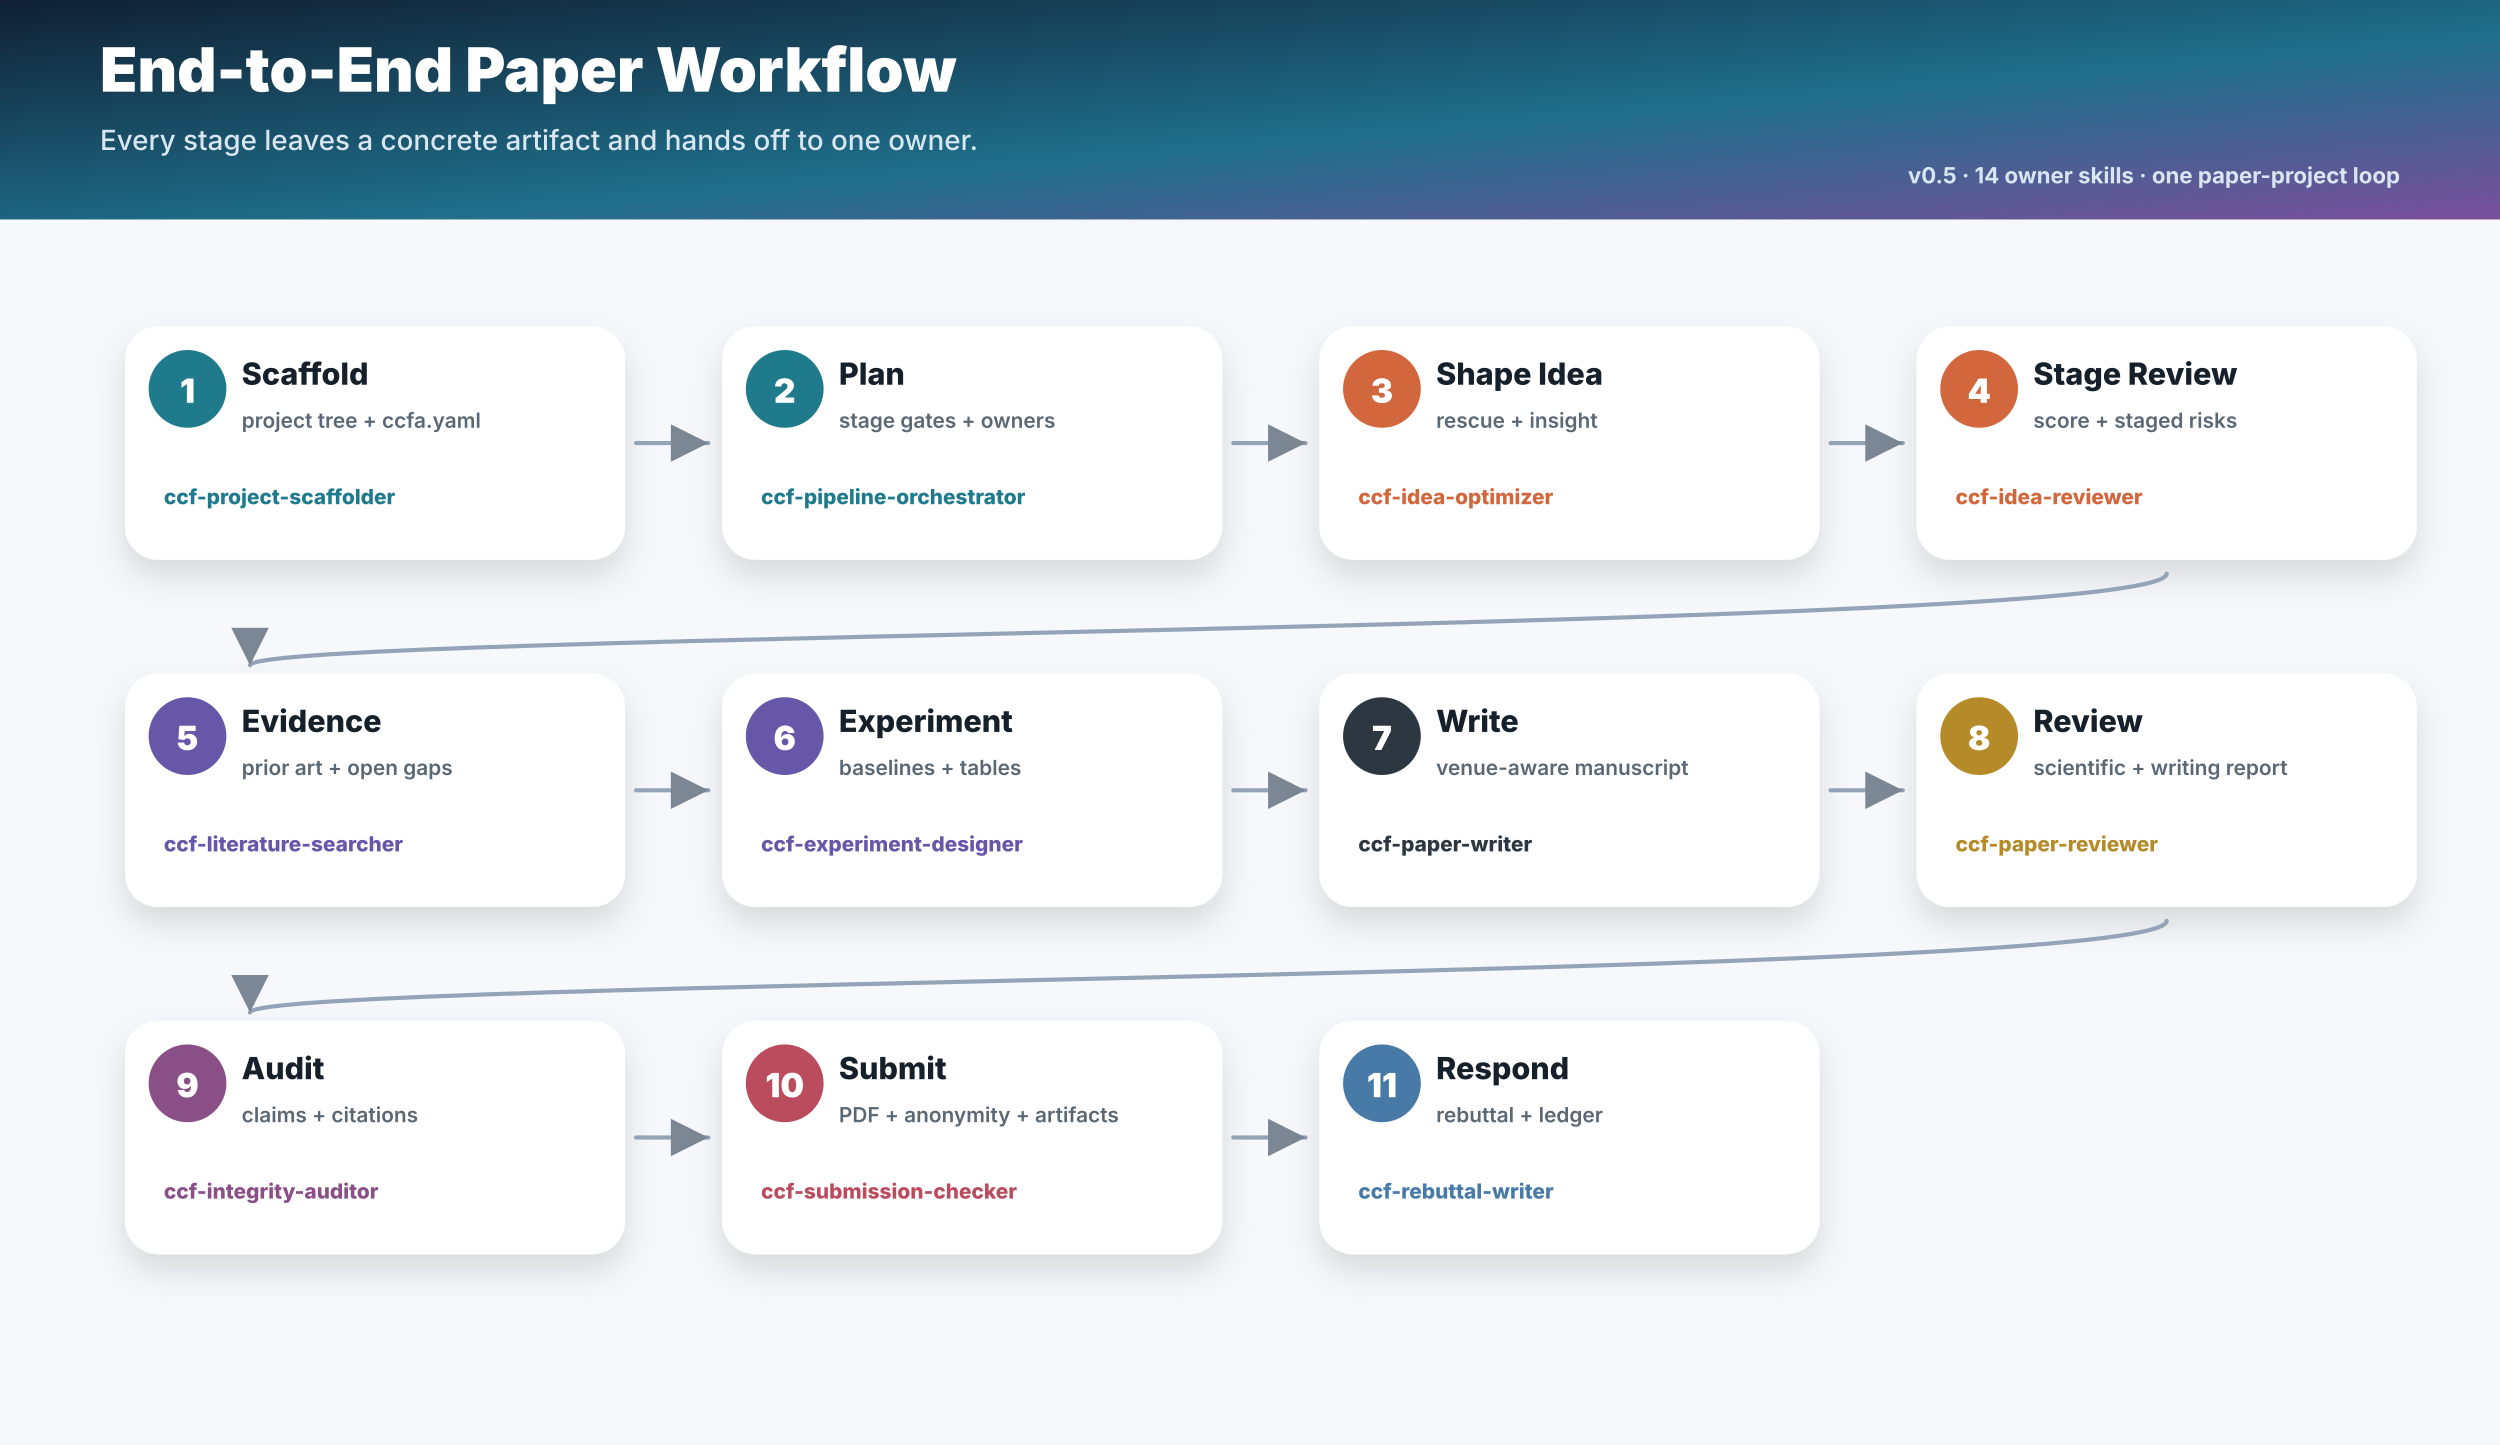
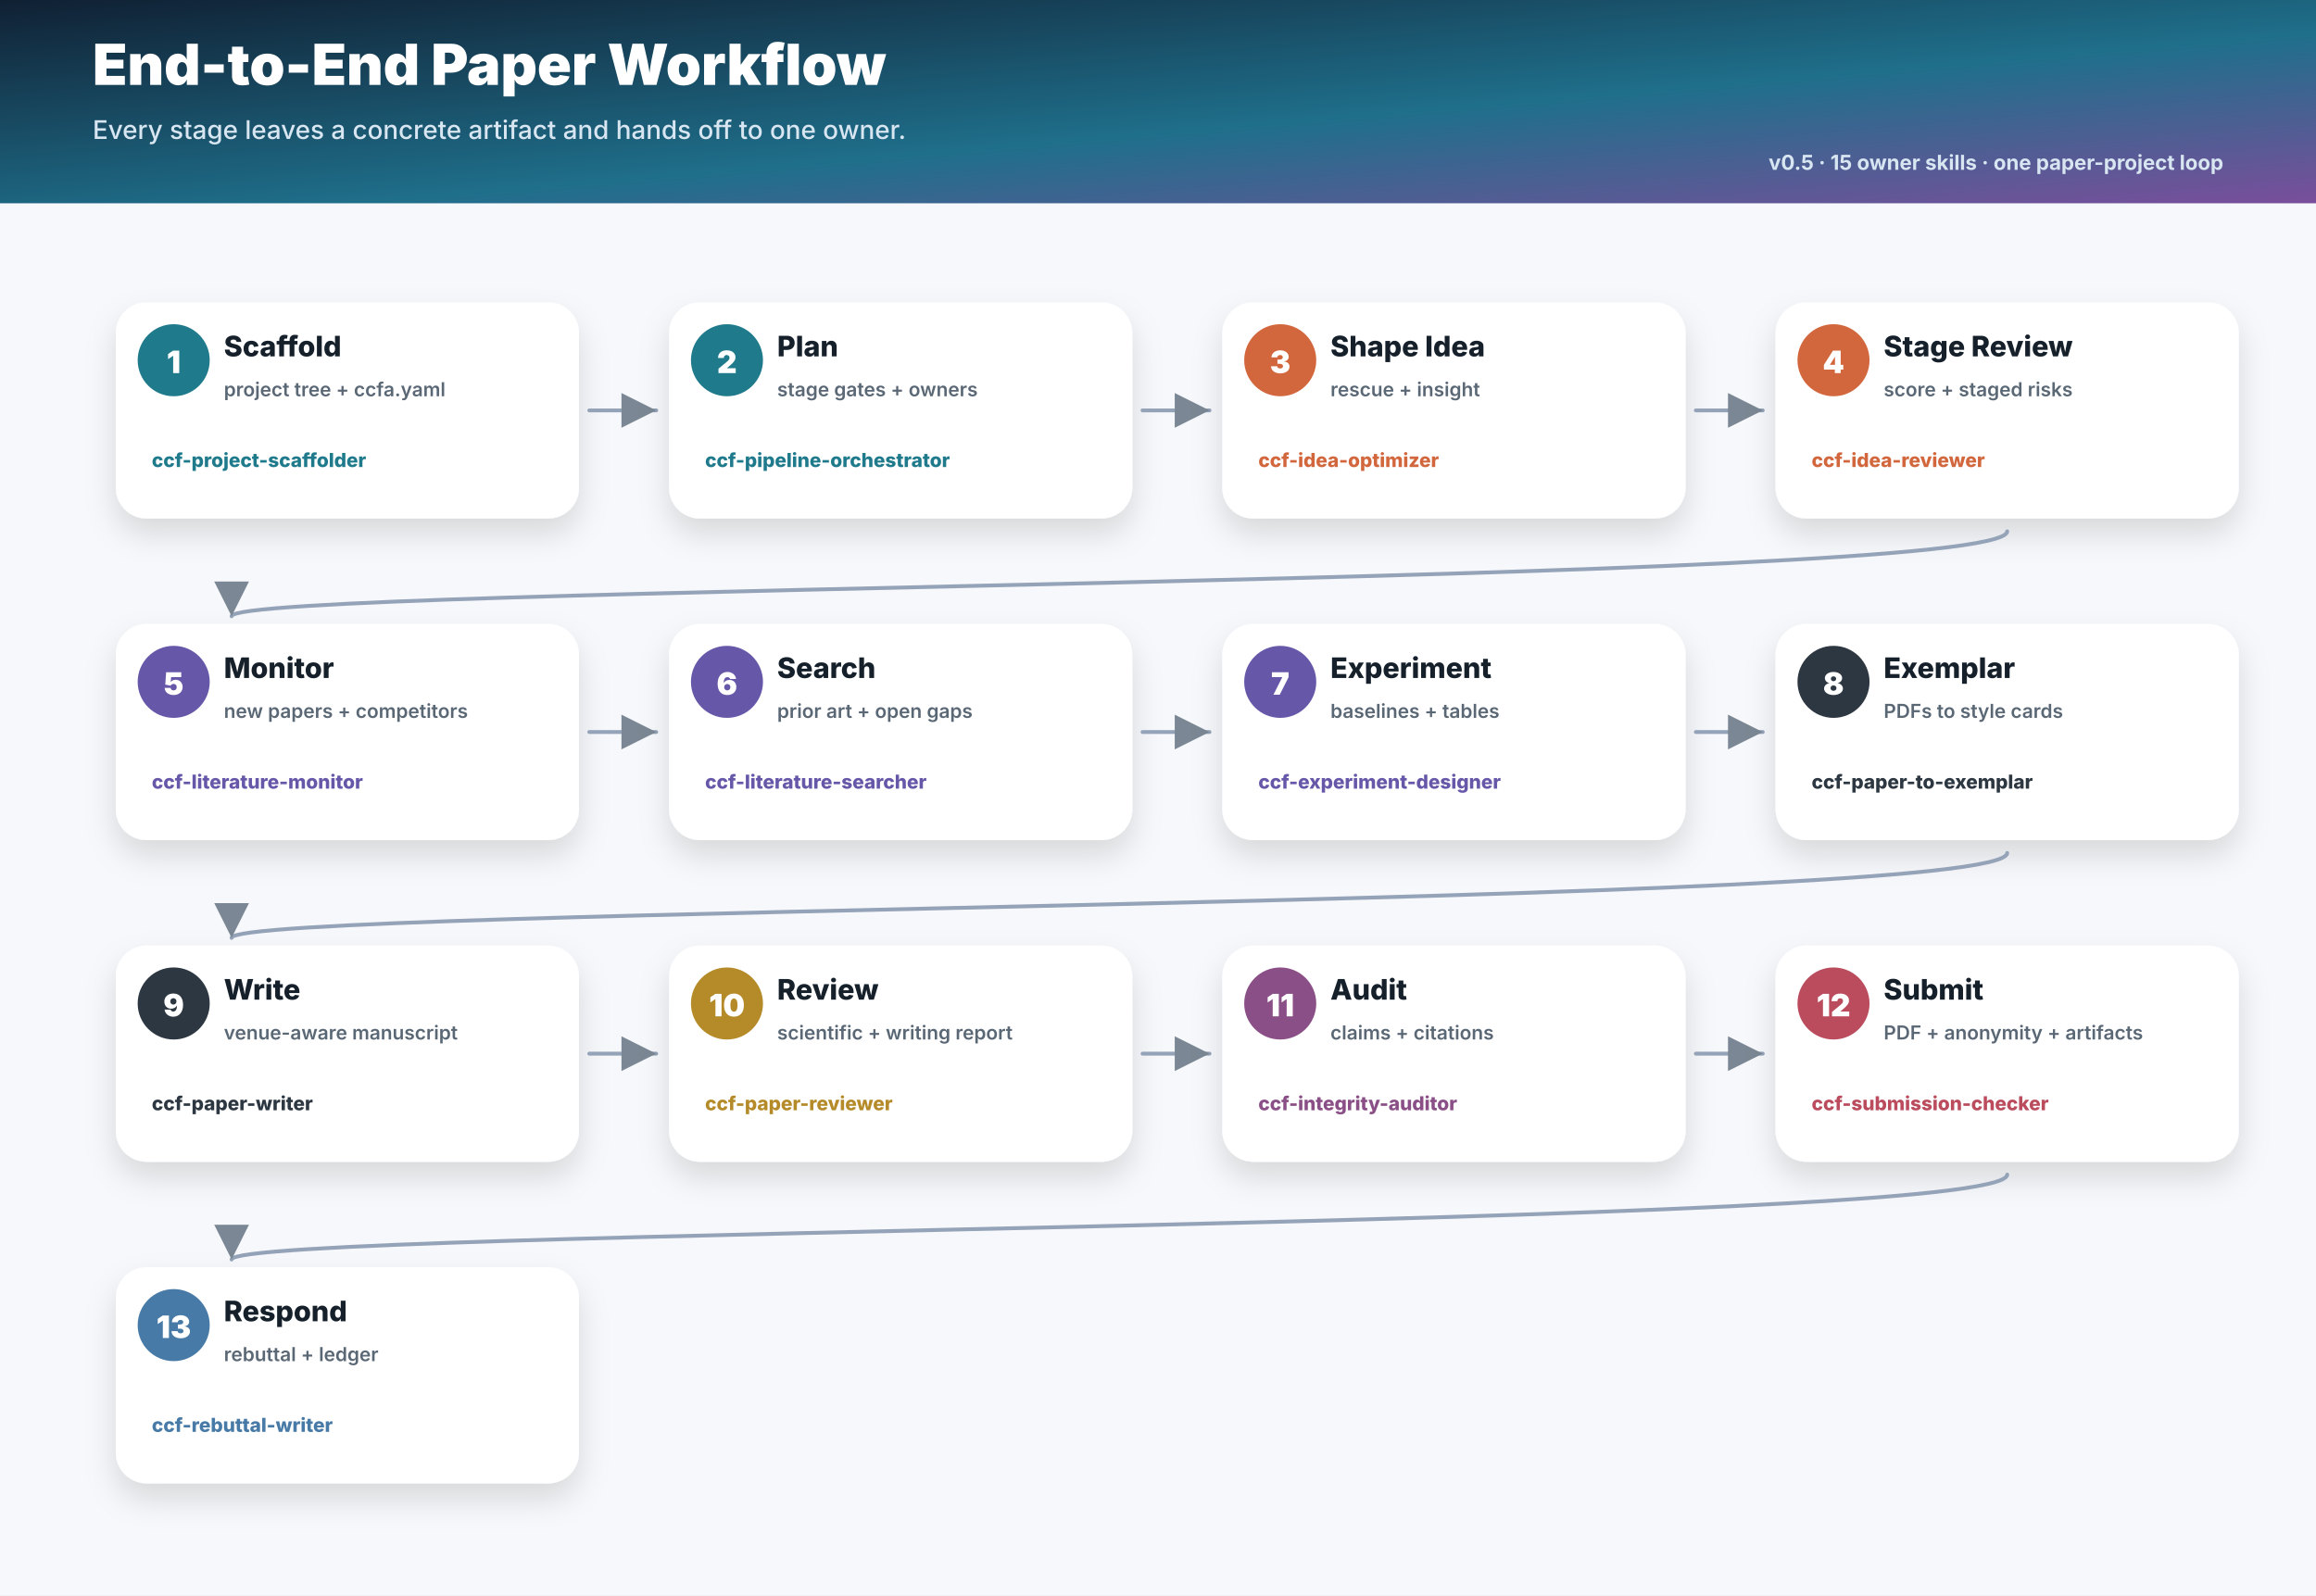
- <svg xmlns="http://www.w3.org/2000/svg" width="1800" height="1040" viewBox="0 0 1800 1040">
+ <svg xmlns="http://www.w3.org/2000/svg" width="1800" height="1240" viewBox="0 0 1800 1240">
  <defs>
    <linearGradient id="header" x1="0" y1="0" x2="1" y2="1">
      <stop offset="0" stop-color="#102033" />
      <stop offset="0.58" stop-color="#1F6F8B" />
      <stop offset="1" stop-color="#7A4E9B" />
    </linearGradient>
    <filter id="shadow" x="-20%" y="-20%" width="140%" height="160%">
      <feDropShadow dx="0" dy="12" stdDeviation="12" flood-color="#0B1826" flood-opacity="0.13" />
    </filter>
    <marker id="arrow" markerWidth="13" markerHeight="13" refX="11" refY="6.5" orient="auto">
      <path d="M2,2 L11,6.5 L2,11 Z" fill="#7B8794" />
    </marker>
  </defs>
  <style>text{font-family:Inter, Segoe UI, Arial, sans-serif;dominant-baseline:auto} .mono{font-family:Consolas,Menlo,monospace}</style>
-   <rect x="0" y="0" width="1800" height="1040" rx="0" fill="#F6F8FB" stroke="none" stroke-width="2" />
+   <rect x="0" y="0" width="1800" height="1240" rx="0" fill="#F6F8FB" stroke="none" stroke-width="2" />
  <rect x="0" y="0" width="1800" height="158" rx="0" fill="url(#header)" stroke="none" stroke-width="2" />
  <text x="72" y="66" font-size="44" font-weight="850" fill="#FFFFFF" text-anchor="start">End-to-End Paper Workflow</text>
  <text x="72" y="108" font-size="20" font-weight="500" fill="#D8E6F2" text-anchor="start">Every stage leaves a concrete artifact and hands off to one owner.</text>
-   <text x="1728" y="132" font-size="16" font-weight="650" fill="#D8E6F2" text-anchor="end">v0.5 · 14 owner skills · one paper-project loop</text>
+   <text x="1728" y="132" font-size="16" font-weight="650" fill="#D8E6F2" text-anchor="end">v0.5 · 15 owner skills · one paper-project loop</text>
  <rect x="90" y="235" width="360" height="168" rx="24" fill="#FFFFFF" stroke="none" stroke-width="2" filter="url(#shadow)" />
  <circle cx="135" cy="280" r="28" fill="#1F7A8C" />
  <text x="135" y="290" font-size="24" font-weight="850" fill="#FFFFFF" text-anchor="middle">1</text>
  <text x="174" y="277" font-size="22" font-weight="840" fill="#15202B" text-anchor="start">Scaffold</text>
  <text x="174" y="308" font-size="15" font-weight="560" fill="#5A6775" text-anchor="start">project tree + ccfa.yaml</text>
  <text x="118" y="363" font-size="15" font-weight="760" fill="#1F7A8C" text-anchor="start">ccf-project-scaffolder</text>
  <line x1="458" y1="319" x2="510" y2="319" stroke="#94A3B8" stroke-width="3" stroke-linecap="round" marker-end="url(#arrow)" />
  <rect x="520" y="235" width="360" height="168" rx="24" fill="#FFFFFF" stroke="none" stroke-width="2" filter="url(#shadow)" />
  <circle cx="565" cy="280" r="28" fill="#1F7A8C" />
  <text x="565" y="290" font-size="24" font-weight="850" fill="#FFFFFF" text-anchor="middle">2</text>
  <text x="604" y="277" font-size="22" font-weight="840" fill="#15202B" text-anchor="start">Plan</text>
  <text x="604" y="308" font-size="15" font-weight="560" fill="#5A6775" text-anchor="start">stage gates + owners</text>
  <text x="548" y="363" font-size="15" font-weight="760" fill="#1F7A8C" text-anchor="start">ccf-pipeline-orchestrator</text>
  <line x1="888" y1="319" x2="940" y2="319" stroke="#94A3B8" stroke-width="3" stroke-linecap="round" marker-end="url(#arrow)" />
  <rect x="950" y="235" width="360" height="168" rx="24" fill="#FFFFFF" stroke="none" stroke-width="2" filter="url(#shadow)" />
  <circle cx="995" cy="280" r="28" fill="#D2673D" />
  <text x="995" y="290" font-size="24" font-weight="850" fill="#FFFFFF" text-anchor="middle">3</text>
  <text x="1034" y="277" font-size="22" font-weight="840" fill="#15202B" text-anchor="start">Shape Idea</text>
  <text x="1034" y="308" font-size="15" font-weight="560" fill="#5A6775" text-anchor="start">rescue + insight</text>
  <text x="978" y="363" font-size="15" font-weight="760" fill="#D2673D" text-anchor="start">ccf-idea-optimizer</text>
  <line x1="1318" y1="319" x2="1370" y2="319" stroke="#94A3B8" stroke-width="3" stroke-linecap="round" marker-end="url(#arrow)" />
  <rect x="1380" y="235" width="360" height="168" rx="24" fill="#FFFFFF" stroke="none" stroke-width="2" filter="url(#shadow)" />
  <circle cx="1425" cy="280" r="28" fill="#D2673D" />
  <text x="1425" y="290" font-size="24" font-weight="850" fill="#FFFFFF" text-anchor="middle">4</text>
  <text x="1464" y="277" font-size="22" font-weight="840" fill="#15202B" text-anchor="start">Stage Review</text>
  <text x="1464" y="308" font-size="15" font-weight="560" fill="#5A6775" text-anchor="start">score + staged risks</text>
  <text x="1408" y="363" font-size="15" font-weight="760" fill="#D2673D" text-anchor="start">ccf-idea-reviewer</text>
  <path d="M1560 413 C1560 455, 180 455, 180 479" fill="none" stroke="#94A3B8" stroke-width="3" stroke-linecap="round" stroke-linejoin="round" marker-end="url(#arrow)" />
  <rect x="90" y="485" width="360" height="168" rx="24" fill="#FFFFFF" stroke="none" stroke-width="2" filter="url(#shadow)" />
  <circle cx="135" cy="530" r="28" fill="#6657A8" />
  <text x="135" y="540" font-size="24" font-weight="850" fill="#FFFFFF" text-anchor="middle">5</text>
-   <text x="174" y="527" font-size="22" font-weight="840" fill="#15202B" text-anchor="start">Evidence</text>
-   <text x="174" y="558" font-size="15" font-weight="560" fill="#5A6775" text-anchor="start">prior art + open gaps</text>
-   <text x="118" y="613" font-size="15" font-weight="760" fill="#6657A8" text-anchor="start">ccf-literature-searcher</text>
+   <text x="174" y="527" font-size="22" font-weight="840" fill="#15202B" text-anchor="start">Monitor</text>
+   <text x="174" y="558" font-size="15" font-weight="560" fill="#5A6775" text-anchor="start">new papers + competitors</text>
+   <text x="118" y="613" font-size="15" font-weight="760" fill="#6657A8" text-anchor="start">ccf-literature-monitor</text>
  <line x1="458" y1="569" x2="510" y2="569" stroke="#94A3B8" stroke-width="3" stroke-linecap="round" marker-end="url(#arrow)" />
  <rect x="520" y="485" width="360" height="168" rx="24" fill="#FFFFFF" stroke="none" stroke-width="2" filter="url(#shadow)" />
  <circle cx="565" cy="530" r="28" fill="#6657A8" />
  <text x="565" y="540" font-size="24" font-weight="850" fill="#FFFFFF" text-anchor="middle">6</text>
-   <text x="604" y="527" font-size="22" font-weight="840" fill="#15202B" text-anchor="start">Experiment</text>
-   <text x="604" y="558" font-size="15" font-weight="560" fill="#5A6775" text-anchor="start">baselines + tables</text>
-   <text x="548" y="613" font-size="15" font-weight="760" fill="#6657A8" text-anchor="start">ccf-experiment-designer</text>
+   <text x="604" y="527" font-size="22" font-weight="840" fill="#15202B" text-anchor="start">Search</text>
+   <text x="604" y="558" font-size="15" font-weight="560" fill="#5A6775" text-anchor="start">prior art + open gaps</text>
+   <text x="548" y="613" font-size="15" font-weight="760" fill="#6657A8" text-anchor="start">ccf-literature-searcher</text>
  <line x1="888" y1="569" x2="940" y2="569" stroke="#94A3B8" stroke-width="3" stroke-linecap="round" marker-end="url(#arrow)" />
  <rect x="950" y="485" width="360" height="168" rx="24" fill="#FFFFFF" stroke="none" stroke-width="2" filter="url(#shadow)" />
-   <circle cx="995" cy="530" r="28" fill="#2D3742" />
+   <circle cx="995" cy="530" r="28" fill="#6657A8" />
  <text x="995" y="540" font-size="24" font-weight="850" fill="#FFFFFF" text-anchor="middle">7</text>
-   <text x="1034" y="527" font-size="22" font-weight="840" fill="#15202B" text-anchor="start">Write</text>
-   <text x="1034" y="558" font-size="15" font-weight="560" fill="#5A6775" text-anchor="start">venue-aware manuscript</text>
-   <text x="978" y="613" font-size="15" font-weight="760" fill="#2D3742" text-anchor="start">ccf-paper-writer</text>
+   <text x="1034" y="527" font-size="22" font-weight="840" fill="#15202B" text-anchor="start">Experiment</text>
+   <text x="1034" y="558" font-size="15" font-weight="560" fill="#5A6775" text-anchor="start">baselines + tables</text>
+   <text x="978" y="613" font-size="15" font-weight="760" fill="#6657A8" text-anchor="start">ccf-experiment-designer</text>
  <line x1="1318" y1="569" x2="1370" y2="569" stroke="#94A3B8" stroke-width="3" stroke-linecap="round" marker-end="url(#arrow)" />
  <rect x="1380" y="485" width="360" height="168" rx="24" fill="#FFFFFF" stroke="none" stroke-width="2" filter="url(#shadow)" />
-   <circle cx="1425" cy="530" r="28" fill="#B58B2A" />
+   <circle cx="1425" cy="530" r="28" fill="#2D3742" />
  <text x="1425" y="540" font-size="24" font-weight="850" fill="#FFFFFF" text-anchor="middle">8</text>
-   <text x="1464" y="527" font-size="22" font-weight="840" fill="#15202B" text-anchor="start">Review</text>
-   <text x="1464" y="558" font-size="15" font-weight="560" fill="#5A6775" text-anchor="start">scientific + writing report</text>
-   <text x="1408" y="613" font-size="15" font-weight="760" fill="#B58B2A" text-anchor="start">ccf-paper-reviewer</text>
+   <text x="1464" y="527" font-size="22" font-weight="840" fill="#15202B" text-anchor="start">Exemplar</text>
+   <text x="1464" y="558" font-size="15" font-weight="560" fill="#5A6775" text-anchor="start">PDFs to style cards</text>
+   <text x="1408" y="613" font-size="15" font-weight="760" fill="#2D3742" text-anchor="start">ccf-paper-to-exemplar</text>
  <path d="M1560 663 C1560 705, 180 705, 180 729" fill="none" stroke="#94A3B8" stroke-width="3" stroke-linecap="round" stroke-linejoin="round" marker-end="url(#arrow)" />
  <rect x="90" y="735" width="360" height="168" rx="24" fill="#FFFFFF" stroke="none" stroke-width="2" filter="url(#shadow)" />
-   <circle cx="135" cy="780" r="28" fill="#8A4F86" />
+   <circle cx="135" cy="780" r="28" fill="#2D3742" />
  <text x="135" y="790" font-size="24" font-weight="850" fill="#FFFFFF" text-anchor="middle">9</text>
-   <text x="174" y="777" font-size="22" font-weight="840" fill="#15202B" text-anchor="start">Audit</text>
-   <text x="174" y="808" font-size="15" font-weight="560" fill="#5A6775" text-anchor="start">claims + citations</text>
-   <text x="118" y="863" font-size="15" font-weight="760" fill="#8A4F86" text-anchor="start">ccf-integrity-auditor</text>
+   <text x="174" y="777" font-size="22" font-weight="840" fill="#15202B" text-anchor="start">Write</text>
+   <text x="174" y="808" font-size="15" font-weight="560" fill="#5A6775" text-anchor="start">venue-aware manuscript</text>
+   <text x="118" y="863" font-size="15" font-weight="760" fill="#2D3742" text-anchor="start">ccf-paper-writer</text>
  <line x1="458" y1="819" x2="510" y2="819" stroke="#94A3B8" stroke-width="3" stroke-linecap="round" marker-end="url(#arrow)" />
  <rect x="520" y="735" width="360" height="168" rx="24" fill="#FFFFFF" stroke="none" stroke-width="2" filter="url(#shadow)" />
-   <circle cx="565" cy="780" r="28" fill="#BA4C5E" />
+   <circle cx="565" cy="780" r="28" fill="#B58B2A" />
  <text x="565" y="790" font-size="24" font-weight="850" fill="#FFFFFF" text-anchor="middle">10</text>
-   <text x="604" y="777" font-size="22" font-weight="840" fill="#15202B" text-anchor="start">Submit</text>
-   <text x="604" y="808" font-size="15" font-weight="560" fill="#5A6775" text-anchor="start">PDF + anonymity + artifacts</text>
-   <text x="548" y="863" font-size="15" font-weight="760" fill="#BA4C5E" text-anchor="start">ccf-submission-checker</text>
+   <text x="604" y="777" font-size="22" font-weight="840" fill="#15202B" text-anchor="start">Review</text>
+   <text x="604" y="808" font-size="15" font-weight="560" fill="#5A6775" text-anchor="start">scientific + writing report</text>
+   <text x="548" y="863" font-size="15" font-weight="760" fill="#B58B2A" text-anchor="start">ccf-paper-reviewer</text>
  <line x1="888" y1="819" x2="940" y2="819" stroke="#94A3B8" stroke-width="3" stroke-linecap="round" marker-end="url(#arrow)" />
  <rect x="950" y="735" width="360" height="168" rx="24" fill="#FFFFFF" stroke="none" stroke-width="2" filter="url(#shadow)" />
-   <circle cx="995" cy="780" r="28" fill="#477AA6" />
+   <circle cx="995" cy="780" r="28" fill="#8A4F86" />
  <text x="995" y="790" font-size="24" font-weight="850" fill="#FFFFFF" text-anchor="middle">11</text>
-   <text x="1034" y="777" font-size="22" font-weight="840" fill="#15202B" text-anchor="start">Respond</text>
-   <text x="1034" y="808" font-size="15" font-weight="560" fill="#5A6775" text-anchor="start">rebuttal + ledger</text>
-   <text x="978" y="863" font-size="15" font-weight="760" fill="#477AA6" text-anchor="start">ccf-rebuttal-writer</text>
+   <text x="1034" y="777" font-size="22" font-weight="840" fill="#15202B" text-anchor="start">Audit</text>
+   <text x="1034" y="808" font-size="15" font-weight="560" fill="#5A6775" text-anchor="start">claims + citations</text>
+   <text x="978" y="863" font-size="15" font-weight="760" fill="#8A4F86" text-anchor="start">ccf-integrity-auditor</text>
+   <line x1="1318" y1="819" x2="1370" y2="819" stroke="#94A3B8" stroke-width="3" stroke-linecap="round" marker-end="url(#arrow)" />
+   <rect x="1380" y="735" width="360" height="168" rx="24" fill="#FFFFFF" stroke="none" stroke-width="2" filter="url(#shadow)" />
+   <circle cx="1425" cy="780" r="28" fill="#BA4C5E" />
+   <text x="1425" y="790" font-size="24" font-weight="850" fill="#FFFFFF" text-anchor="middle">12</text>
+   <text x="1464" y="777" font-size="22" font-weight="840" fill="#15202B" text-anchor="start">Submit</text>
+   <text x="1464" y="808" font-size="15" font-weight="560" fill="#5A6775" text-anchor="start">PDF + anonymity + artifacts</text>
+   <text x="1408" y="863" font-size="15" font-weight="760" fill="#BA4C5E" text-anchor="start">ccf-submission-checker</text>
+   <path d="M1560 913 C1560 955, 180 955, 180 979" fill="none" stroke="#94A3B8" stroke-width="3" stroke-linecap="round" stroke-linejoin="round" marker-end="url(#arrow)" />
+   <rect x="90" y="985" width="360" height="168" rx="24" fill="#FFFFFF" stroke="none" stroke-width="2" filter="url(#shadow)" />
+   <circle cx="135" cy="1030" r="28" fill="#477AA6" />
+   <text x="135" y="1040" font-size="24" font-weight="850" fill="#FFFFFF" text-anchor="middle">13</text>
+   <text x="174" y="1027" font-size="22" font-weight="840" fill="#15202B" text-anchor="start">Respond</text>
+   <text x="174" y="1058" font-size="15" font-weight="560" fill="#5A6775" text-anchor="start">rebuttal + ledger</text>
+   <text x="118" y="1113" font-size="15" font-weight="760" fill="#477AA6" text-anchor="start">ccf-rebuttal-writer</text>
</svg>
